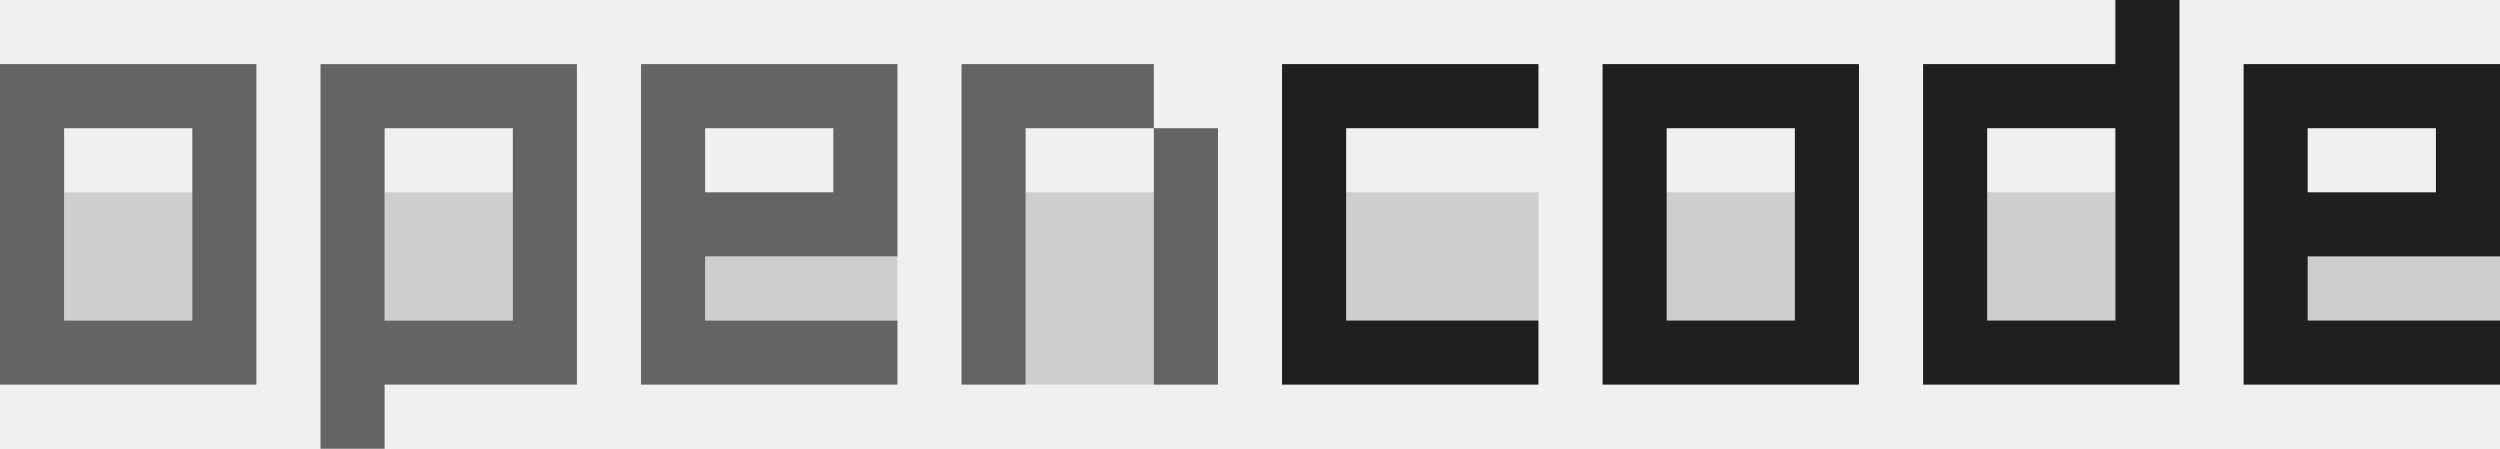
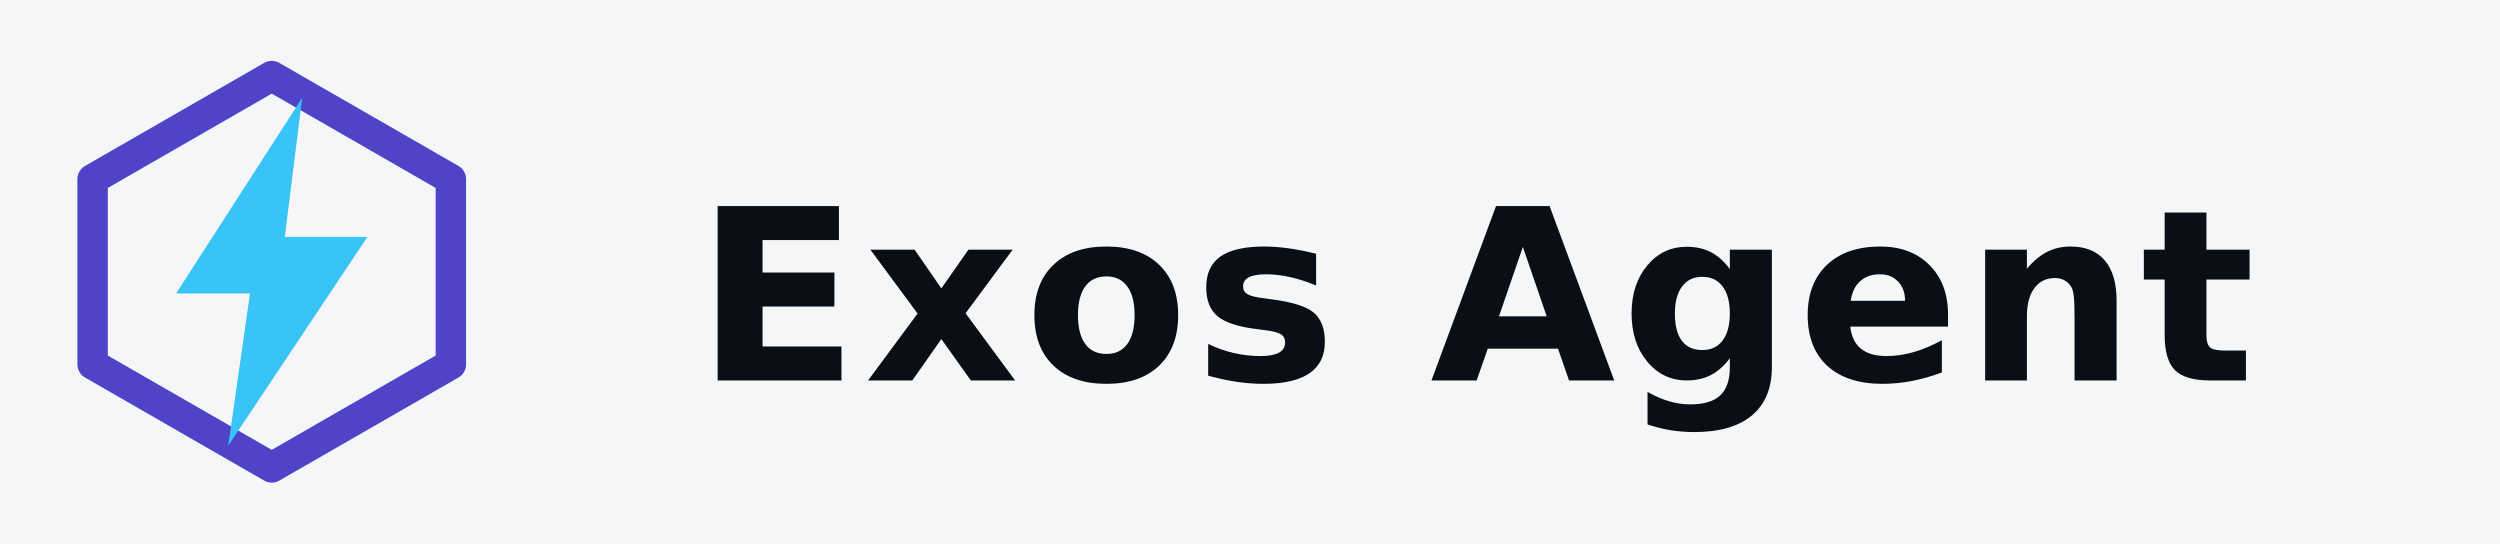
- <svg xmlns="http://www.w3.org/2000/svg" width="234" height="42" viewBox="0 0 234 42" fill="none">
-   <g clip-path="url(#clip0_1311_95049)">
-     <path d="M18 30H6V18H18V30Z" fill="#CFCECD" />
-     <path d="M18 12H6V30H18V12ZM24 36H0V6H24V36Z" fill="#656363" />
-     <path d="M48 30H36V18H48V30Z" fill="#CFCECD" />
-     <path d="M36 30H48V12H36V30ZM54 36H36V42H30V6H54V36Z" fill="#656363" />
-     <path d="M84 24V30H66V24H84Z" fill="#CFCECD" />
-     <path d="M84 24H66V30H84V36H60V6H84V24ZM66 18H78V12H66V18Z" fill="#656363" />
-     <path d="M108 36H96V18H108V36Z" fill="#CFCECD" />
-     <path d="M108 12H96V36H90V6H108V12ZM114 36H108V12H114V36Z" fill="#656363" />
-     <path d="M144 30H126V18H144V30Z" fill="#CFCECD" />
-     <path d="M144 12H126V30H144V36H120V6H144V12Z" fill="#211E1E" />
-     <path d="M168 30H156V18H168V30Z" fill="#CFCECD" />
-     <path d="M168 12H156V30H168V12ZM174 36H150V6H174V36Z" fill="#211E1E" />
-     <path d="M198 30H186V18H198V30Z" fill="#CFCECD" />
-     <path d="M198 12H186V30H198V12ZM204 36H180V6H198V0H204V36Z" fill="#211E1E" />
-     <path d="M234 24V30H216V24H234Z" fill="#CFCECD" />
-     <path d="M216 12V18H228V12H216ZM234 24H216V30H234V36H210V6H234V24Z" fill="#211E1E" />
+ <svg xmlns="http://www.w3.org/2000/svg" width="460" height="100" viewBox="0 0 460 100">
+   <rect width="460" height="100" fill="#f5f6f8" />
+   <g transform="translate(10,10) scale(0.8)">
+     <defs>
+       <linearGradient id="gs" x1="0" y1="0" x2="1" y2="1">
+         <stop offset="0" stop-color="#4F43C8" />
+         <stop offset="1" stop-color="#4F43C8" />
+       </linearGradient>
+       <linearGradient id="gb" x1="0" y1="0" x2="0" y2="1">
+         <stop offset="0" stop-color="#38C4F6" />
+         <stop offset="1" stop-color="#38C4F6" />
+       </linearGradient>
+     </defs>
+     <path d="M50 5 91.2 28.7 91.2 71.3 50 95 8.8 71.3 8.8 28.7Z" fill="none" stroke="url(#gs)" stroke-width="7" stroke-linejoin="round" />
+     <path d="M57 10 28 55 45 55 40 90 72 42 53 42Z" fill="url(#gb)" />
  </g>
-   <defs>
-     <clipPath id="clip0_1311_95049">
-       <rect width="234" height="42" fill="white" />
-     </clipPath>
-   </defs>
+   <text x="128" y="70" font-family="DejaVu Sans" font-weight="bold" font-size="44" letter-spacing="1" fill="#0b0e14">Exos Agent</text>
</svg>
